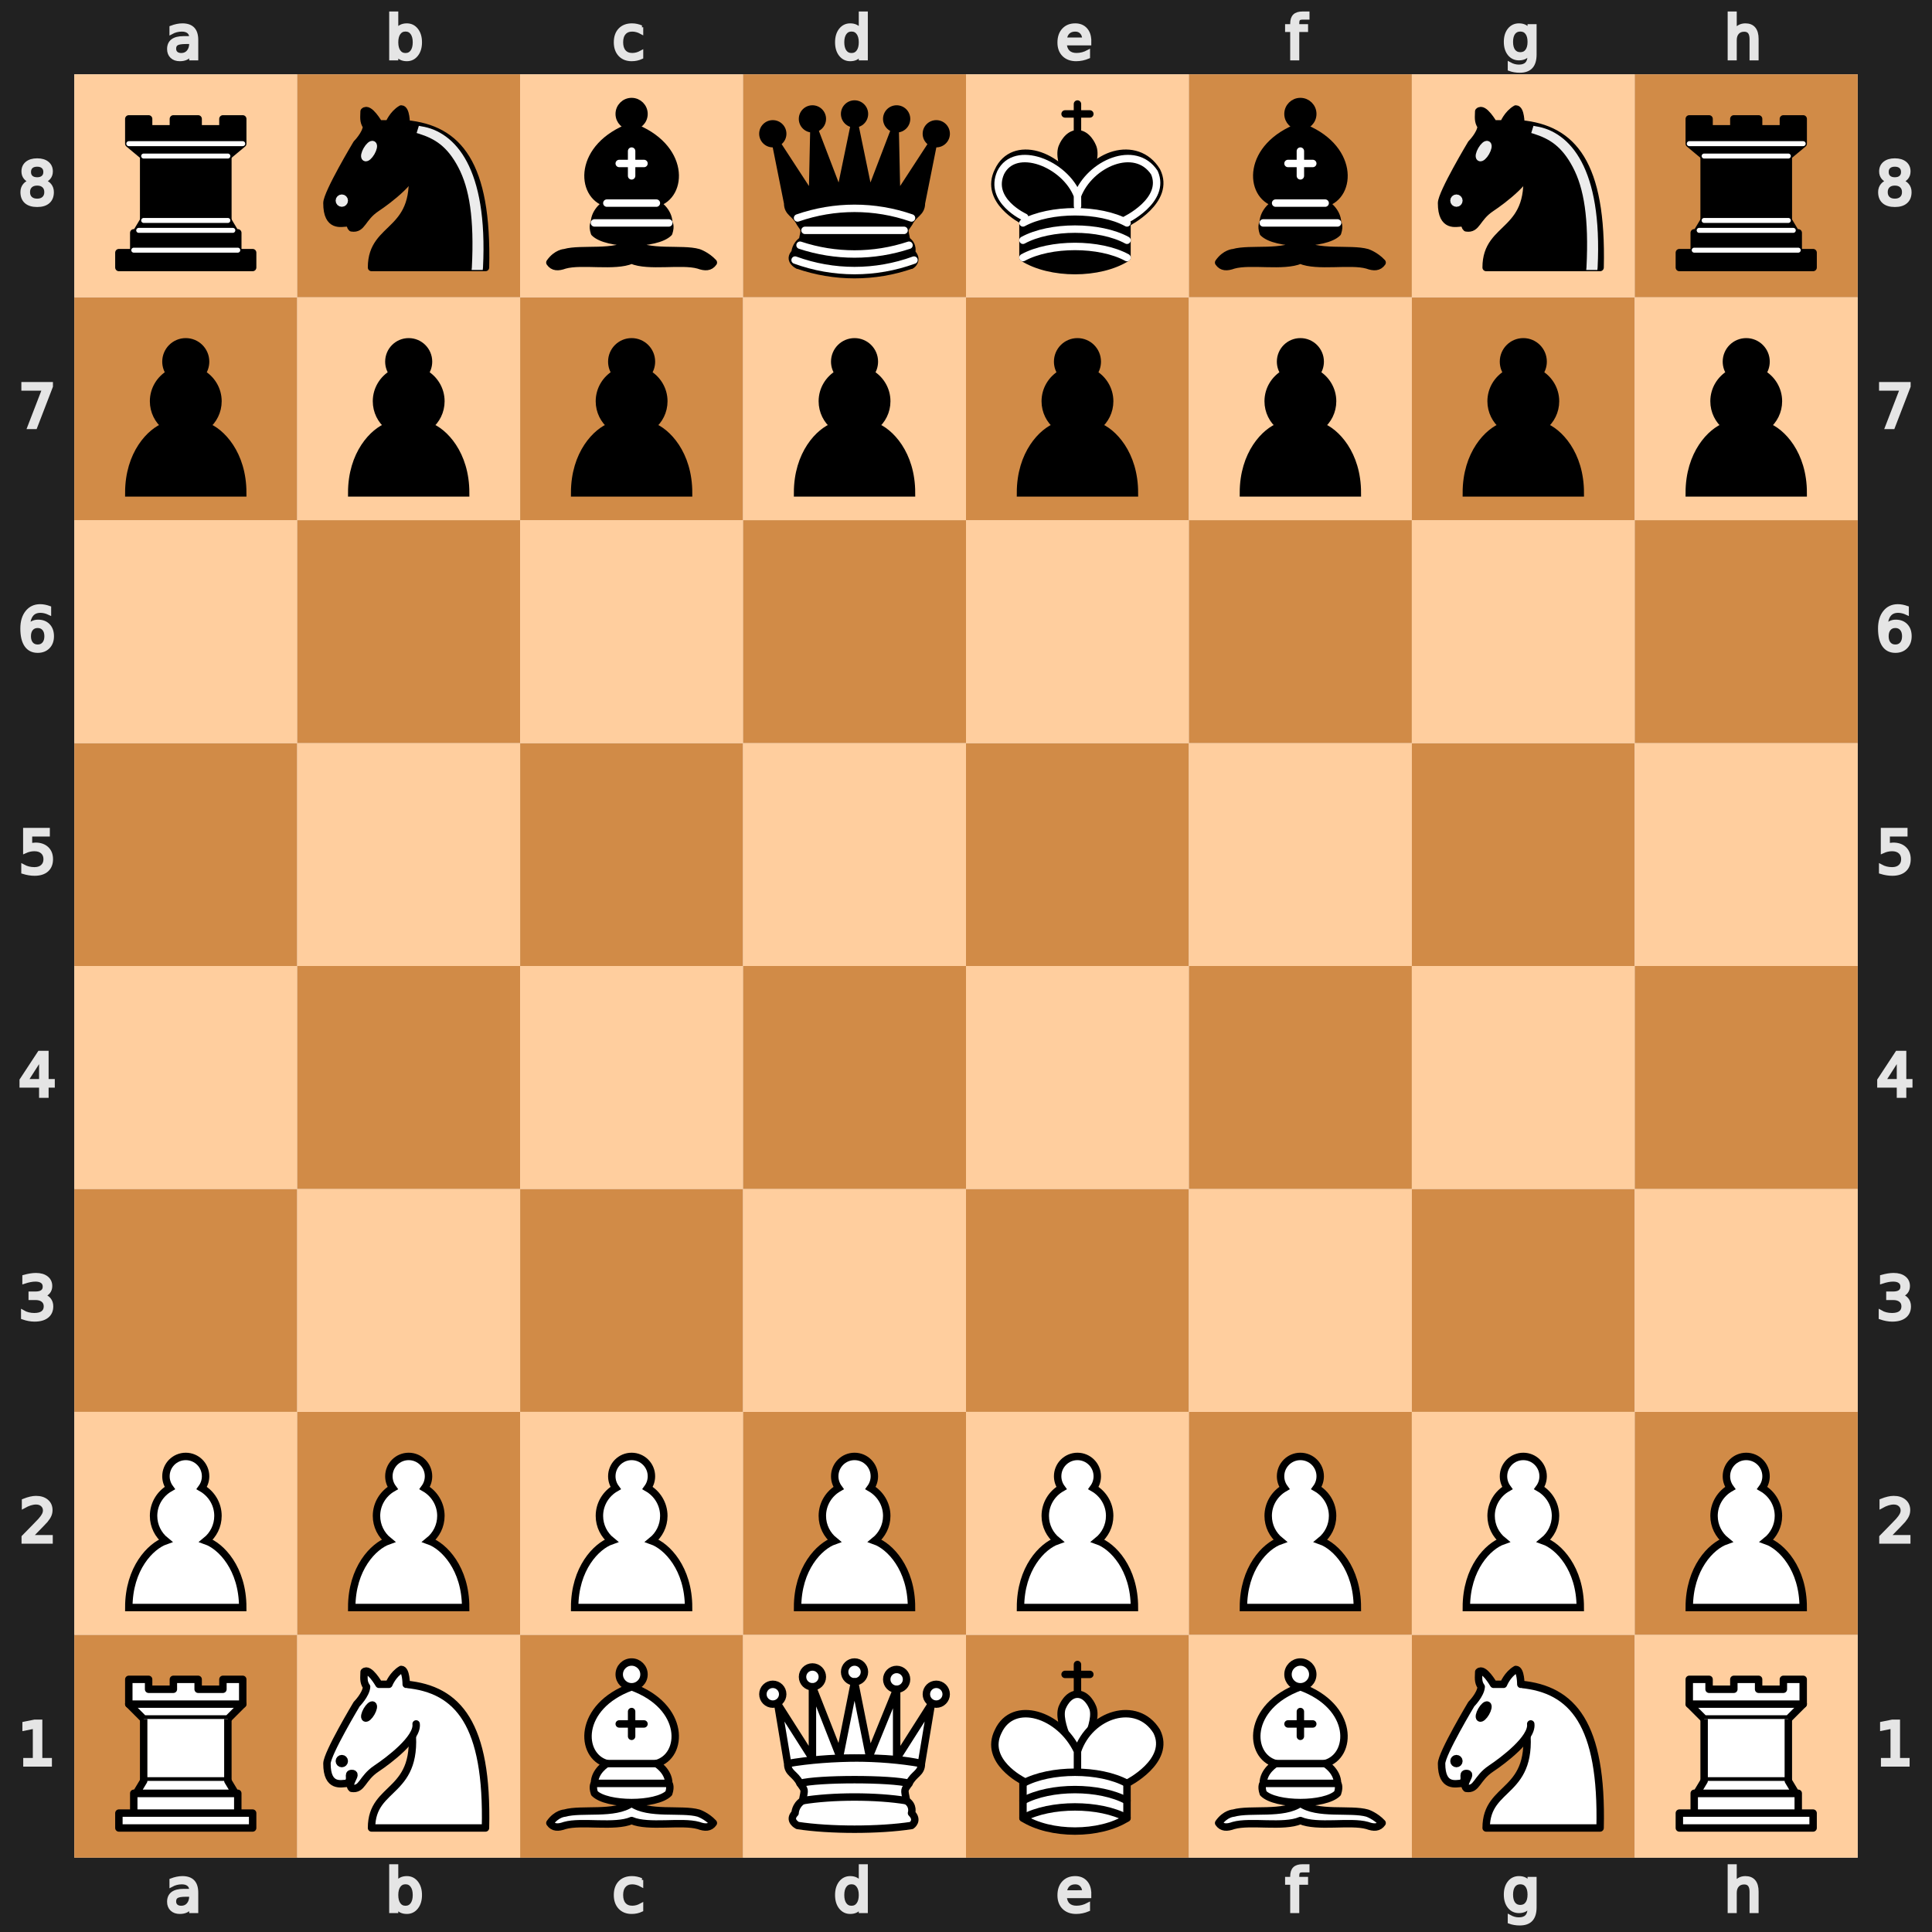
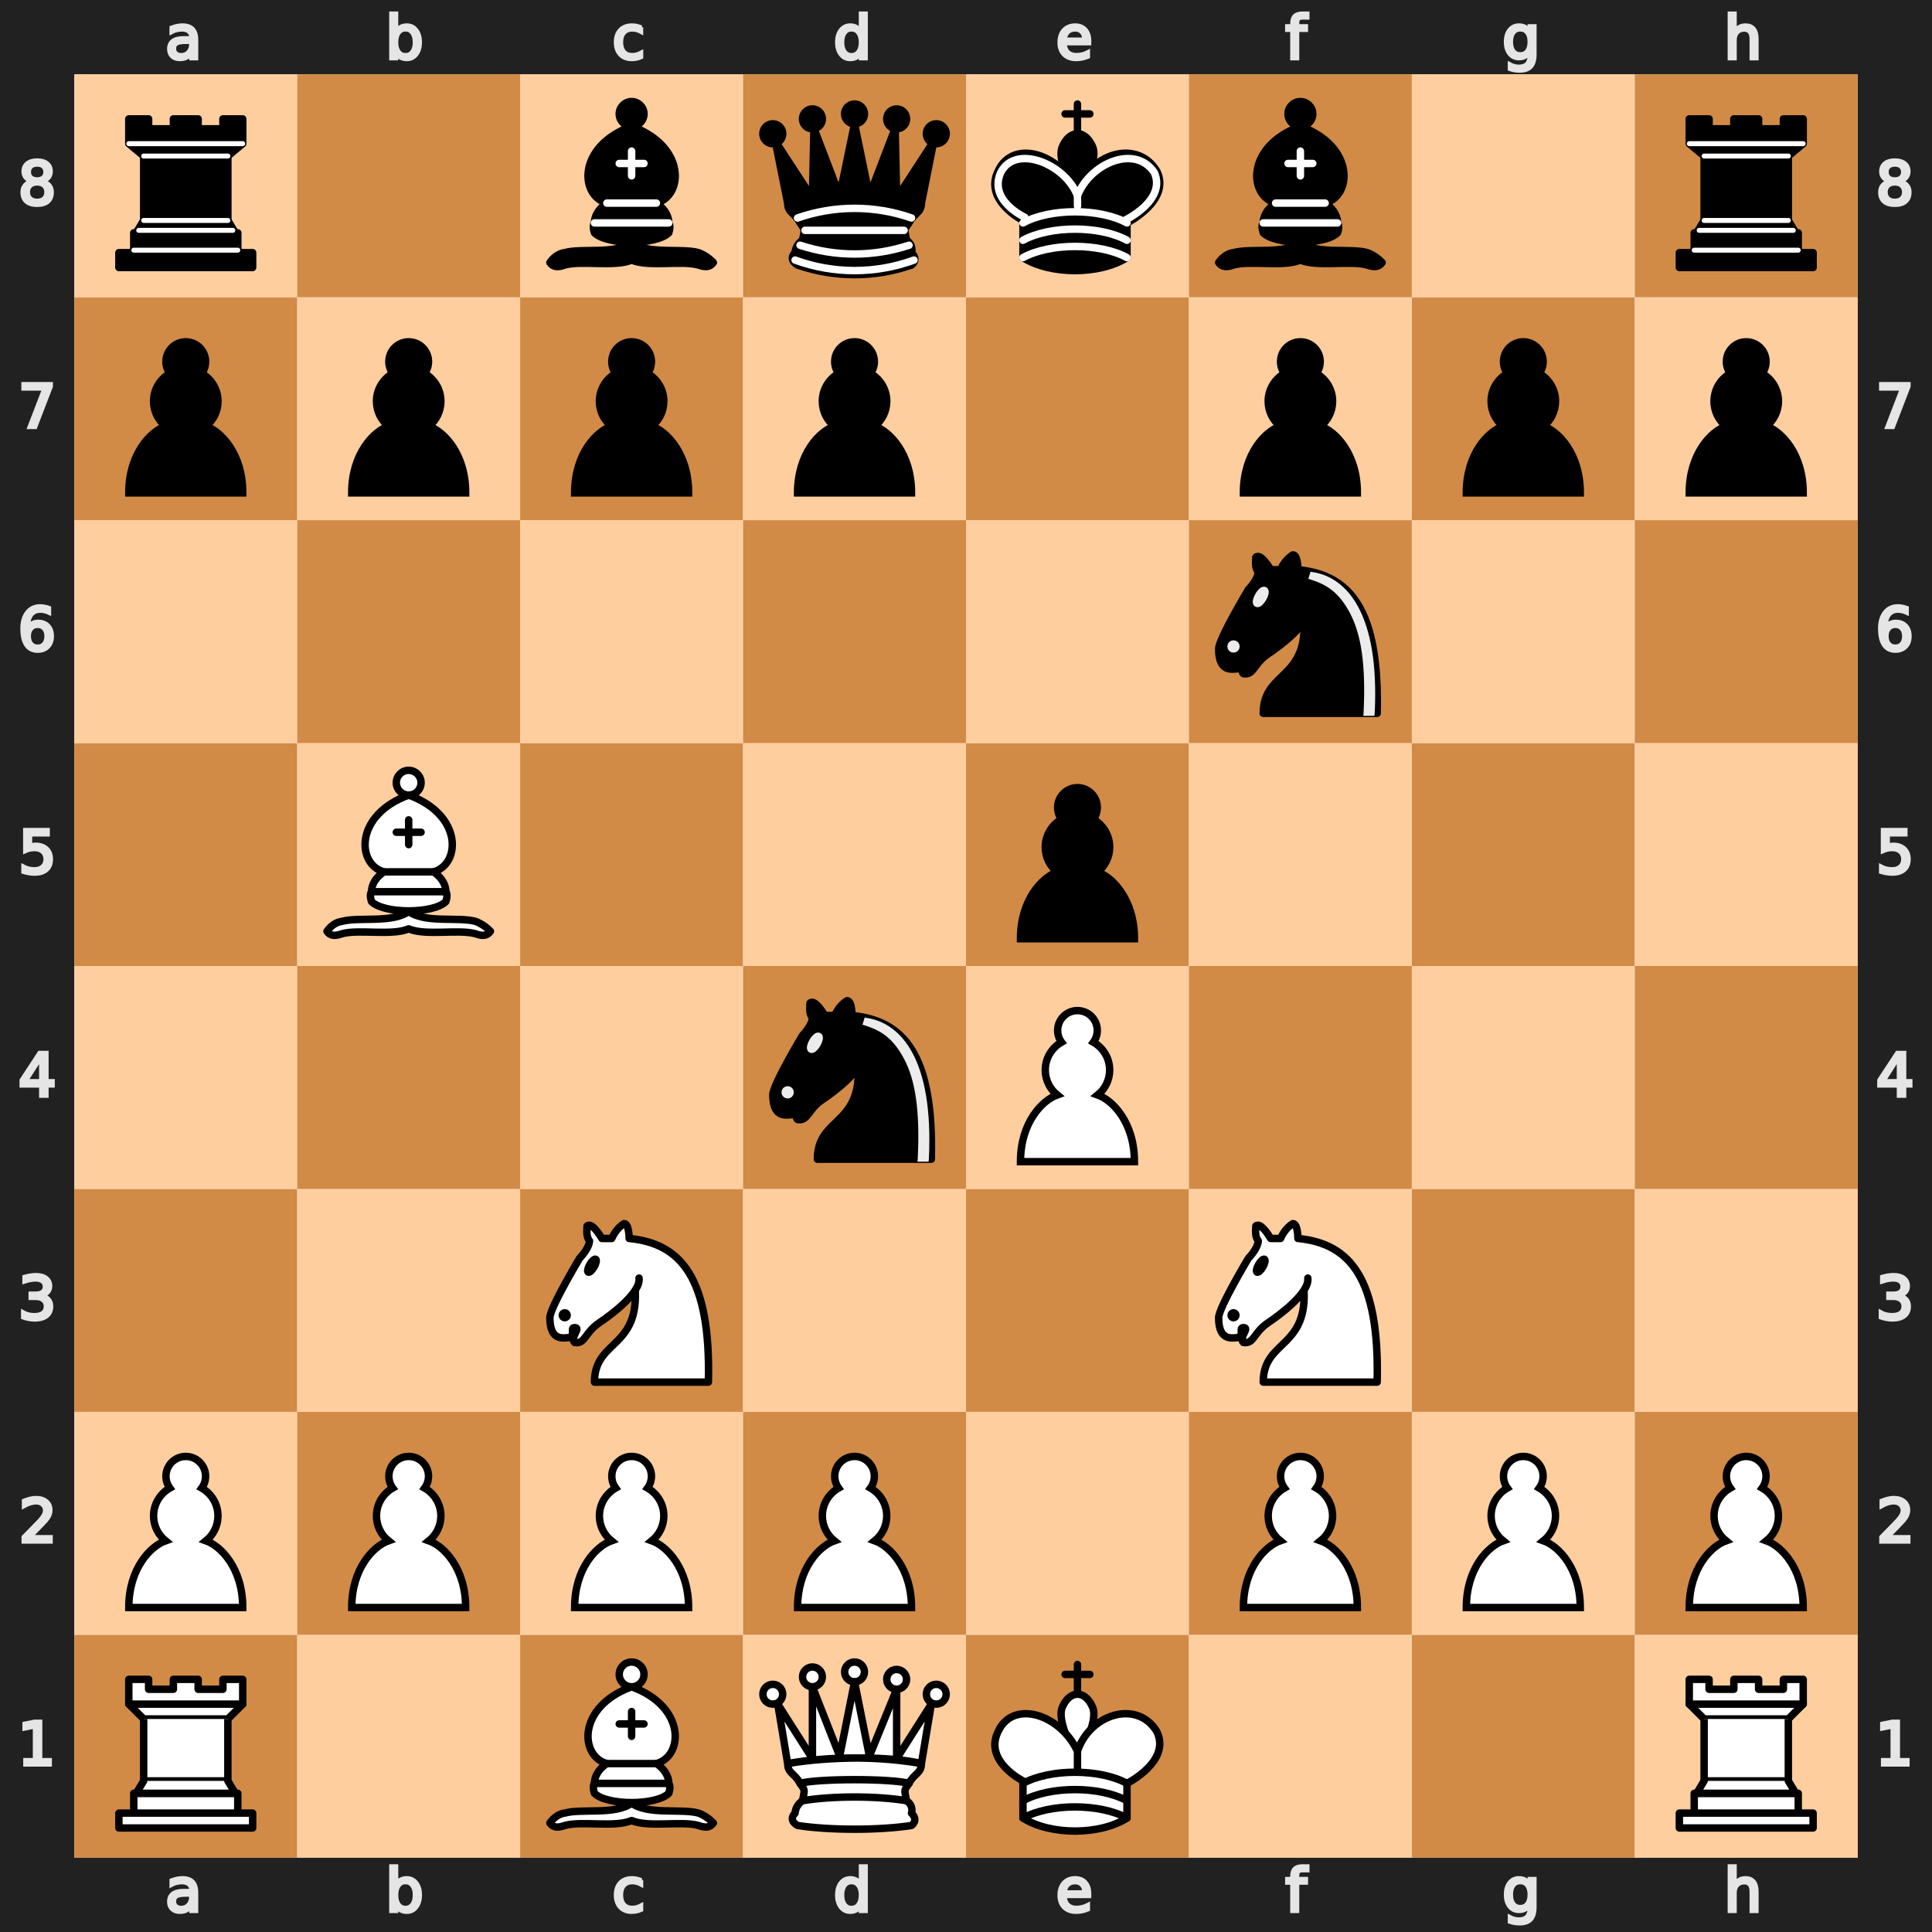
<svg xmlns="http://www.w3.org/2000/svg" xmlns:xlink="http://www.w3.org/1999/xlink" viewBox="0 0 390 390">
  <defs>
    <g id="white-pawn" class="white pawn">
      <path d="M22.5 9c-2.21 0-4 1.79-4 4 0 .89.29 1.71.78 2.38C17.33 16.5 16 18.59 16 21c0 2.03.94 3.84 2.41 5.03-3 1.06-7.41 5.55-7.41 13.47h23c0-7.92-4.41-12.41-7.41-13.47 1.47-1.19 2.41-3 2.41-5.03 0-2.41-1.33-4.5-3.28-5.62.49-.67.78-1.49.78-2.38 0-2.21-1.79-4-4-4z" fill="#fff" stroke="#000" stroke-width="1.5" stroke-linecap="round" />
    </g>
    <g id="white-knight" class="white knight" fill="none" fill-rule="evenodd" stroke="#000" stroke-width="1.5" stroke-linecap="round" stroke-linejoin="round">
      <path d="M 22,10 C 32.5,11 38.5,18 38,39 L 15,39 C 15,30 25,32.5 23,18" style="fill:#ffffff; stroke:#000000;" />
      <path d="M 24,18 C 24.38,20.91 18.45,25.37 16,27 C 13,29 13.18,31.34 11,31 C 9.958,30.06 12.41,27.96 11,28 C 10,28 11.19,29.23 10,30 C 9,30 5.997,31 6,26 C 6,24 12,14 12,14 C 12,14 13.89,12.1 14,10.5 C 13.27,9.506 13.5,8.5 13.5,7.5 C 14.5,6.5 16.5,10 16.5,10 L 18.5,10 C 18.5,10 19.28,8.008 21,7 C 22,7 22,10 22,10" style="fill:#ffffff; stroke:#000000;" />
      <path d="M 9.5 25.5 A 0.5 0.5 0 1 1 8.5,25.5 A 0.5 0.5 0 1 1 9.5 25.5 z" style="fill:#000000; stroke:#000000;" />
      <path d="M 15 15.5 A 0.5 1.5 0 1 1 14,15.5 A 0.5 1.5 0 1 1 15 15.5 z" transform="matrix(0.866,0.5,-0.5,0.866,9.693,-5.173)" style="fill:#000000; stroke:#000000;" />
    </g>
    <g id="white-bishop" class="white bishop" fill="none" fill-rule="evenodd" stroke="#000" stroke-width="1.5" stroke-linecap="round" stroke-linejoin="round">
      <g fill="#fff" stroke-linecap="butt">
        <path d="M9 36c3.39-.97 10.11.43 13.5-2 3.39 2.43 10.11 1.03 13.5 2 0 0 1.65.54 3 2-.68.97-1.65.99-3 .5-3.39-.97-10.11.46-13.5-1-3.39 1.46-10.11.03-13.5 1-1.354.49-2.323.47-3-.5 1.354-1.94 3-2 3-2zM15 32c2.5 2.5 12.5 2.5 15 0 .5-1.5 0-2 0-2 0-2.5-2.5-4-2.5-4 5.5-1.5 6-11.5-5-15.5-11 4-10.5 14-5 15.5 0 0-2.5 1.5-2.5 4 0 0-.5.5 0 2zM25 8a2.5 2.5 0 1 1-5 0 2.5 2.5 0 1 1 5 0z" />
      </g>
      <path d="M17.5 26h10M15 30h15m-7.5-14.5v5M20 18h5" stroke-linejoin="miter" />
    </g>
    <g id="white-rook" class="white rook" fill="#fff" fill-rule="evenodd" stroke="#000" stroke-width="1.5" stroke-linecap="round" stroke-linejoin="round">
      <path d="M9 39h27v-3H9v3zM12 36v-4h21v4H12zM11 14V9h4v2h5V9h5v2h5V9h4v5" stroke-linecap="butt" />
      <path d="M34 14l-3 3H14l-3-3" />
      <path d="M31 17v12.5H14V17" stroke-linecap="butt" stroke-linejoin="miter" />
      <path d="M31 29.5l1.5 2.5h-20l1.5-2.5" />
      <path d="M11 14h23" fill="none" stroke-linejoin="miter" />
    </g>
    <g id="white-queen" class="white queen" fill="#fff" fill-rule="evenodd" stroke="#000" stroke-width="1.5" stroke-linecap="round" stroke-linejoin="round">
      <path d="M8 12a2 2 0 1 1-4 0 2 2 0 1 1 4 0zM24.5 7.5a2 2 0 1 1-4 0 2 2 0 1 1 4 0zM41 12a2 2 0 1 1-4 0 2 2 0 1 1 4 0zM16 8.5a2 2 0 1 1-4 0 2 2 0 1 1 4 0zM33 9a2 2 0 1 1-4 0 2 2 0 1 1 4 0z" />
      <path d="M9 26c8.5-1.5 21-1.5 27 0l2-12-7 11V11l-5.5 13.5-3-15-3 15-5.5-14V25L7 14l2 12zM9 26c0 2 1.5 2 2.5 4 1 1.5 1 1 .5 3.5-1.5 1-1.5 2.5-1.5 2.5-1.5 1.5.5 2.5.5 2.5 6.5 1 16.5 1 23 0 0 0 1.5-1 0-2.5 0 0 .5-1.5-1-2.5-.5-2.5-.5-2 .5-3.5 1-2 2.5-2 2.5-4-8.5-1.5-18.5-1.5-27 0z" stroke-linecap="butt" />
      <path d="M11.5 30c3.5-1 18.5-1 22 0M12 33.5c6-1 15-1 21 0" fill="none" />
    </g>
    <g id="white-king" class="white king" fill="none" fill-rule="evenodd" stroke="#000" stroke-width="1.5" stroke-linecap="round" stroke-linejoin="round">
      <path d="M22.5 11.63V6M20 8h5" stroke-linejoin="miter" />
      <path d="M22.5 25s4.5-7.5 3-10.5c0 0-1-2.5-3-2.5s-3 2.5-3 2.5c-1.5 3 3 10.5 3 10.5" fill="#fff" stroke-linecap="butt" stroke-linejoin="miter" />
      <path d="M11.5 37c5.5 3.5 15.5 3.5 21 0v-7s9-4.5 6-10.5c-4-6.5-13.5-3.5-16 4V27v-3.5c-3.5-7.5-13-10.5-16-4-3 6 5 10 5 10V37z" fill="#fff" />
      <path d="M11.5 30c5.5-3 15.5-3 21 0m-21 3.5c5.5-3 15.5-3 21 0m-21 3.5c5.5-3 15.5-3 21 0" />
    </g>
    <g id="black-pawn" class="black pawn">
      <path d="M22.5 9c-2.21 0-4 1.79-4 4 0 .89.29 1.71.78 2.38C17.33 16.5 16 18.59 16 21c0 2.03.94 3.84 2.41 5.03-3 1.06-7.41 5.55-7.41 13.47h23c0-7.92-4.41-12.41-7.41-13.47 1.47-1.19 2.41-3 2.41-5.03 0-2.41-1.33-4.5-3.28-5.62.49-.67.78-1.49.78-2.38 0-2.21-1.79-4-4-4z" fill="#000" stroke="#000" stroke-width="1.5" stroke-linecap="round" />
    </g>
    <g id="black-knight" class="black knight" fill="none" fill-rule="evenodd" stroke="#000" stroke-width="1.5" stroke-linecap="round" stroke-linejoin="round">
      <path d="M 22,10 C 32.5,11 38.5,18 38,39 L 15,39 C 15,30 25,32.5 23,18" style="fill:#000000; stroke:#000000;" />
      <path d="M 24,18 C 24.38,20.91 18.45,25.37 16,27 C 13,29 13.18,31.34 11,31 C 9.958,30.06 12.41,27.96 11,28 C 10,28 11.19,29.23 10,30 C 9,30 5.997,31 6,26 C 6,24 12,14 12,14 C 12,14 13.89,12.1 14,10.5 C 13.27,9.506 13.5,8.5 13.5,7.5 C 14.5,6.5 16.5,10 16.5,10 L 18.5,10 C 18.5,10 19.28,8.008 21,7 C 22,7 22,10 22,10" style="fill:#000000; stroke:#000000;" />
      <path d="M 9.5 25.5 A 0.5 0.5 0 1 1 8.5,25.5 A 0.5 0.5 0 1 1 9.5 25.5 z" style="fill:#ececec; stroke:#ececec;" />
      <path d="M 15 15.5 A 0.5 1.5 0 1 1 14,15.5 A 0.5 1.5 0 1 1 15 15.5 z" transform="matrix(0.866,0.5,-0.5,0.866,9.693,-5.173)" style="fill:#ececec; stroke:#ececec;" />
      <path d="M 24.55,10.4 L 24.1,11.85 L 24.6,12 C 27.75,13 30.25,14.49 32.5,18.75 C 34.75,23.01 35.75,29.06 35.25,39 L 35.2,39.5 L 37.45,39.5 L 37.5,39 C 38,28.94 36.62,22.15 34.25,17.66 C 31.88,13.17 28.46,11.02 25.06,10.5 L 24.55,10.4 z " style="fill:#ececec; stroke:none;" />
    </g>
    <g id="black-bishop" class="black bishop" fill="none" fill-rule="evenodd" stroke="#000" stroke-width="1.5" stroke-linecap="round" stroke-linejoin="round">
      <path d="M9 36c3.39-.97 10.11.43 13.5-2 3.39 2.43 10.11 1.03 13.5 2 0 0 1.65.54 3 2-.68.97-1.65.99-3 .5-3.39-.97-10.11.46-13.5-1-3.39 1.46-10.11.03-13.5 1-1.354.49-2.323.47-3-.5 1.354-1.94 3-2 3-2zm6-4c2.5 2.5 12.5 2.5 15 0 .5-1.5 0-2 0-2 0-2.5-2.5-4-2.5-4 5.5-1.5 6-11.5-5-15.5-11 4-10.5 14-5 15.5 0 0-2.5 1.5-2.5 4 0 0-.5.5 0 2zM25 8a2.5 2.5 0 1 1-5 0 2.5 2.5 0 1 1 5 0z" fill="#000" stroke-linecap="butt" />
      <path d="M17.5 26h10M15 30h15m-7.5-14.5v5M20 18h5" stroke="#fff" stroke-linejoin="miter" />
    </g>
    <g id="black-rook" class="black rook" fill="#000" fill-rule="evenodd" stroke="#000" stroke-width="1.5" stroke-linecap="round" stroke-linejoin="round">
      <path d="M9 39h27v-3H9v3zM12.5 32l1.5-2.5h17l1.5 2.5h-20zM12 36v-4h21v4H12z" stroke-linecap="butt" />
      <path d="M14 29.5v-13h17v13H14z" stroke-linecap="butt" stroke-linejoin="miter" />
      <path d="M14 16.5L11 14h23l-3 2.5H14zM11 14V9h4v2h5V9h5v2h5V9h4v5H11z" stroke-linecap="butt" />
      <path d="M12 35.5h21M13 31.5h19M14 29.5h17M14 16.5h17M11 14h23" fill="none" stroke="#fff" stroke-width="1" stroke-linejoin="miter" />
    </g>
    <g id="black-queen" class="black queen" fill="#000" fill-rule="evenodd" stroke="#000" stroke-width="1.5" stroke-linecap="round" stroke-linejoin="round">
      <g fill="#000" stroke="none">
        <circle cx="6" cy="12" r="2.75" />
        <circle cx="14" cy="9" r="2.75" />
        <circle cx="22.5" cy="8" r="2.75" />
        <circle cx="31" cy="9" r="2.75" />
        <circle cx="39" cy="12" r="2.75" />
      </g>
      <path d="M9 26c8.5-1.5 21-1.5 27 0l2.5-12.5L31 25l-.3-14.1-5.2 13.6-3-14.5-3 14.5-5.2-13.6L14 25 6.5 13.5 9 26zM9 26c0 2 1.5 2 2.5 4 1 1.5 1 1 .5 3.5-1.5 1-1.5 2.5-1.5 2.5-1.5 1.5.5 2.5.5 2.5 6.5 1 16.5 1 23 0 0 0 1.5-1 0-2.5 0 0 .5-1.5-1-2.5-.5-2.5-.5-2 .5-3.5 1-2 2.5-2 2.5-4-8.5-1.5-18.5-1.5-27 0z" stroke-linecap="butt" />
      <path d="M11 38.5a35 35 1 0 0 23 0" fill="none" stroke-linecap="butt" />
      <path d="M11 29a35 35 1 0 1 23 0M12.5 31.5h20M11.5 34.5a35 35 1 0 0 22 0M10.5 37.5a35 35 1 0 0 24 0" fill="none" stroke="#fff" />
    </g>
    <g id="black-king" class="black king" fill="none" fill-rule="evenodd" stroke="#000" stroke-width="1.5" stroke-linecap="round" stroke-linejoin="round">
      <path d="M22.5 11.63V6" stroke-linejoin="miter" />
      <path d="M22.5 25s4.5-7.5 3-10.5c0 0-1-2.5-3-2.5s-3 2.5-3 2.5c-1.5 3 3 10.5 3 10.5" fill="#000" stroke-linecap="butt" stroke-linejoin="miter" />
      <path d="M11.5 37c5.5 3.5 15.5 3.5 21 0v-7s9-4.5 6-10.5c-4-6.5-13.5-3.5-16 4V27v-3.5c-3.5-7.5-13-10.5-16-4-3 6 5 10 5 10V37z" fill="#000" />
      <path d="M20 8h5" stroke-linejoin="miter" />
      <path d="M32 29.5s8.5-4 6.03-9.65C34.15 14 25 18 22.5 24.5l.01 2.1-.01-2.1C20 18 9.906 14 6.997 19.85c-2.497 5.65 4.853 9 4.853 9M11.5 30c5.5-3 15.5-3 21 0m-21 3.5c5.5-3 15.5-3 21 0m-21 3.5c5.5-3 15.5-3 21 0" stroke="#fff" />
    </g>
  </defs>
  <rect x="7.5" y="7.5" width="375" height="375" fill="none" stroke="#212121" stroke-width="15" />
  <g transform="translate(20, 1) scale(0.75, 0.75)" fill="#e5e5e5" stroke="#e5e5e5">
    <path d="M23.328 10.016q-1.742 0-2.414.398-.672.398-.672 1.36 0 .765.5 1.218.508.445 1.375.445 1.196 0 1.914-.843.727-.852.727-2.258v-.32zm2.867-.594v4.992h-1.437v-1.328q-.492.797-1.227 1.18-.734.375-1.797.375-1.343 0-2.14-.75-.79-.758-.79-2.024 0-1.476.985-2.226.992-.75 2.953-.75h2.016V8.75q0-.992-.656-1.531-.649-.547-1.829-.547-.75 0-1.46.18-.711.18-1.368.539V6.062q.79-.304 1.532-.453.742-.156 1.445-.156 1.898 0 2.836.984.937.985.937 2.985z" />
  </g>
  <g transform="translate(20, 375) scale(0.75, 0.75)" fill="#e5e5e5" stroke="#e5e5e5">
    <path d="M23.328 10.016q-1.742 0-2.414.398-.672.398-.672 1.36 0 .765.5 1.218.508.445 1.375.445 1.196 0 1.914-.843.727-.852.727-2.258v-.32zm2.867-.594v4.992h-1.437v-1.328q-.492.797-1.227 1.18-.734.375-1.797.375-1.343 0-2.14-.75-.79-.758-.79-2.024 0-1.476.985-2.226.992-.75 2.953-.75h2.016V8.75q0-.992-.656-1.531-.649-.547-1.829-.547-.75 0-1.46.18-.711.18-1.368.539V6.062q.79-.304 1.532-.453.742-.156 1.445-.156 1.898 0 2.836.984.937.985.937 2.985z" />
  </g>
  <g transform="translate(65, 1) scale(0.75, 0.75)" fill="#e5e5e5" stroke="#e5e5e5">
    <path d="M24.922 10.047q0-1.586-.656-2.485-.649-.906-1.79-.906-1.14 0-1.796.906-.649.899-.649 2.485 0 1.586.649 2.492.656.898 1.797.898 1.14 0 1.789-.898.656-.906.656-2.492zm-4.89-3.055q.452-.781 1.14-1.156.695-.383 1.656-.383 1.594 0 2.586 1.266 1 1.265 1 3.328 0 2.062-1 3.328-.992 1.266-2.586 1.266-.96 0-1.656-.375-.688-.383-1.14-1.164v1.312h-1.446V2.258h1.445z" />
  </g>
  <g transform="translate(65, 375) scale(0.75, 0.75)" fill="#e5e5e5" stroke="#e5e5e5">
    <path d="M24.922 10.047q0-1.586-.656-2.485-.649-.906-1.79-.906-1.14 0-1.796.906-.649.899-.649 2.485 0 1.586.649 2.492.656.898 1.797.898 1.14 0 1.789-.898.656-.906.656-2.492zm-4.89-3.055q.452-.781 1.14-1.156.695-.383 1.656-.383 1.594 0 2.586 1.266 1 1.265 1 3.328 0 2.062-1 3.328-.992 1.266-2.586 1.266-.96 0-1.656-.375-.688-.383-1.14-1.164v1.312h-1.446V2.258h1.445z" />
  </g>
  <g transform="translate(110, 1) scale(0.75, 0.75)" fill="#e5e5e5" stroke="#e5e5e5">
    <path d="M25.96 6v1.344q-.608-.336-1.226-.5-.609-.172-1.234-.172-1.398 0-2.172.89-.773.883-.773 2.485 0 1.601.773 2.492.774.883 2.172.883.625 0 1.234-.164.618-.172 1.227-.508v1.328q-.602.281-1.25.422-.64.14-1.367.14-1.977 0-3.14-1.242-1.165-1.242-1.165-3.351 0-2.14 1.172-3.367 1.18-1.227 3.227-1.227.664 0 1.296.14.633.134 1.227.407z" />
  </g>
  <g transform="translate(110, 375) scale(0.75, 0.75)" fill="#e5e5e5" stroke="#e5e5e5">
    <path d="M25.96 6v1.344q-.608-.336-1.226-.5-.609-.172-1.234-.172-1.398 0-2.172.89-.773.883-.773 2.485 0 1.601.773 2.492.774.883 2.172.883.625 0 1.234-.164.618-.172 1.227-.508v1.328q-.602.281-1.25.422-.64.14-1.367.14-1.977 0-3.14-1.242-1.165-1.242-1.165-3.351 0-2.14 1.172-3.367 1.18-1.227 3.227-1.227.664 0 1.296.14.633.134 1.227.407z" />
  </g>
  <g transform="translate(155, 1) scale(0.75, 0.75)" fill="#e5e5e5" stroke="#e5e5e5">
    <path d="M24.973 6.992V2.258h1.437v12.156h-1.437v-1.312q-.453.78-1.149 1.164-.687.375-1.656.375-1.586 0-2.586-1.266-.992-1.266-.992-3.328 0-2.063.992-3.328 1-1.266 2.586-1.266.969 0 1.656.383.696.375 1.149 1.156zm-4.899 3.055q0 1.586.649 2.492.656.898 1.797.898 1.14 0 1.796-.898.657-.906.657-2.492 0-1.586-.657-2.485-.656-.906-1.796-.906-1.141 0-1.797.906-.649.899-.649 2.485z" />
  </g>
  <g transform="translate(155, 375) scale(0.75, 0.75)" fill="#e5e5e5" stroke="#e5e5e5">
    <path d="M24.973 6.992V2.258h1.437v12.156h-1.437v-1.312q-.453.78-1.149 1.164-.687.375-1.656.375-1.586 0-2.586-1.266-.992-1.266-.992-3.328 0-2.063.992-3.328 1-1.266 2.586-1.266.969 0 1.656.383.696.375 1.149 1.156zm-4.899 3.055q0 1.586.649 2.492.656.898 1.797.898 1.14 0 1.796-.898.657-.906.657-2.492 0-1.586-.657-2.485-.656-.906-1.796-.906-1.141 0-1.797.906-.649.899-.649 2.485z" />
  </g>
  <g transform="translate(200, 1) scale(0.75, 0.75)" fill="#e5e5e5" stroke="#e5e5e5">
    <path d="M26.555 9.68v.703h-6.61q.094 1.484.89 2.265.806.774 2.235.774.828 0 1.602-.203.781-.203 1.547-.61v1.36q-.774.328-1.586.5-.813.172-1.649.172-2.093 0-3.32-1.22-1.219-1.218-1.219-3.296 0-2.148 1.157-3.406 1.164-1.266 3.132-1.266 1.766 0 2.79 1.14 1.03 1.134 1.03 3.087zm-1.438-.422q-.015-1.18-.664-1.883-.64-.703-1.703-.703-1.203 0-1.93.68-.718.68-.828 1.914z" />
  </g>
  <g transform="translate(200, 375) scale(0.75, 0.75)" fill="#e5e5e5" stroke="#e5e5e5">
    <path d="M26.555 9.68v.703h-6.61q.094 1.484.89 2.265.806.774 2.235.774.828 0 1.602-.203.781-.203 1.547-.61v1.36q-.774.328-1.586.5-.813.172-1.649.172-2.093 0-3.32-1.22-1.219-1.218-1.219-3.296 0-2.148 1.157-3.406 1.164-1.266 3.132-1.266 1.766 0 2.79 1.14 1.03 1.134 1.03 3.087zm-1.438-.422q-.015-1.18-.664-1.883-.64-.703-1.703-.703-1.203 0-1.93.68-.718.68-.828 1.914z" />
  </g>
  <g transform="translate(245, 1) scale(0.75, 0.75)" fill="#e5e5e5" stroke="#e5e5e5">
    <path d="M25.285 2.258v1.195H23.91q-.773 0-1.078.313-.297.312-.297 1.125v.773h2.367v1.117h-2.367v7.633H21.09V6.781h-1.375V5.664h1.375v-.61q0-1.46.68-2.124.68-.672 2.156-.672z" />
  </g>
  <g transform="translate(245, 375) scale(0.75, 0.75)" fill="#e5e5e5" stroke="#e5e5e5">
    <path d="M25.285 2.258v1.195H23.91q-.773 0-1.078.313-.297.312-.297 1.125v.773h2.367v1.117h-2.367v7.633H21.09V6.781h-1.375V5.664h1.375v-.61q0-1.46.68-2.124.68-.672 2.156-.672z" />
  </g>
  <g transform="translate(290, 1) scale(0.75, 0.75)" fill="#e5e5e5" stroke="#e5e5e5">
    <path d="M24.973 9.937q0-1.562-.649-2.421-.64-.86-1.804-.86-1.157 0-1.805.86-.64.859-.64 2.421 0 1.555.64 2.415.648.859 1.805.859 1.164 0 1.804-.86.649-.859.649-2.414zm1.437 3.391q0 2.234-.992 3.32-.992 1.094-3.04 1.094-.757 0-1.429-.117-.672-.11-1.304-.344v-1.398q.632.344 1.25.508.617.164 1.257.164 1.414 0 2.118-.743.703-.734.703-2.226v-.711q-.446.773-1.141 1.156-.695.383-1.664.383-1.61 0-2.594-1.227-.984-1.226-.984-3.25 0-2.03.984-3.257.985-1.227 2.594-1.227.969 0 1.664.383t1.14 1.156V5.664h1.438z" />
  </g>
  <g transform="translate(290, 375) scale(0.75, 0.75)" fill="#e5e5e5" stroke="#e5e5e5">
    <path d="M24.973 9.937q0-1.562-.649-2.421-.64-.86-1.804-.86-1.157 0-1.805.86-.64.859-.64 2.421 0 1.555.64 2.415.648.859 1.805.859 1.164 0 1.804-.86.649-.859.649-2.414zm1.437 3.391q0 2.234-.992 3.32-.992 1.094-3.04 1.094-.757 0-1.429-.117-.672-.11-1.304-.344v-1.398q.632.344 1.25.508.617.164 1.257.164 1.414 0 2.118-.743.703-.734.703-2.226v-.711q-.446.773-1.141 1.156-.695.383-1.664.383-1.61 0-2.594-1.227-.984-1.226-.984-3.25 0-2.03.984-3.257.985-1.227 2.594-1.227.969 0 1.664.383t1.14 1.156V5.664h1.438z" />
  </g>
  <g transform="translate(335, 1) scale(0.75, 0.75)" fill="#e5e5e5" stroke="#e5e5e5">
    <path d="M26.164 9.133v5.281h-1.437V9.18q0-1.243-.485-1.86-.484-.617-1.453-.617-1.164 0-1.836.742-.672.742-.672 2.024v4.945h-1.445V2.258h1.445v4.765q.516-.789 1.211-1.18.703-.39 1.617-.39 1.508 0 2.282.938.773.93.773 2.742z" />
  </g>
  <g transform="translate(335, 375) scale(0.75, 0.75)" fill="#e5e5e5" stroke="#e5e5e5">
    <path d="M26.164 9.133v5.281h-1.437V9.18q0-1.243-.485-1.86-.484-.617-1.453-.617-1.164 0-1.836.742-.672.742-.672 2.024v4.945h-1.445V2.258h1.445v4.765q.516-.789 1.211-1.18.703-.39 1.617-.39 1.508 0 2.282.938.773.93.773 2.742z" />
  </g>
  <g transform="translate(0, 335) scale(0.75, 0.75)" fill="#e5e5e5" stroke="#e5e5e5">
    <path d="M6.754 26.996h2.578v-8.898l-2.805.562v-1.437l2.79-.563h1.578v10.336h2.578v1.328h-6.72z" />
  </g>
  <g transform="translate(375, 335) scale(0.75, 0.75)" fill="#e5e5e5" stroke="#e5e5e5">
    <path d="M6.754 26.996h2.578v-8.898l-2.805.562v-1.437l2.79-.563h1.578v10.336h2.578v1.328h-6.72z" />
  </g>
  <g transform="translate(0, 290) scale(0.75, 0.75)" fill="#e5e5e5" stroke="#e5e5e5">
    <path d="M8.195 26.996h5.508v1.328H6.297v-1.328q.898-.93 2.445-2.492 1.555-1.57 1.953-2.024.758-.851 1.055-1.437.305-.594.305-1.164 0-.93-.657-1.516-.648-.586-1.695-.586-.742 0-1.57.258-.82.258-1.758.781v-1.593q.953-.383 1.781-.578.828-.196 1.516-.196 1.812 0 2.89.906 1.079.907 1.079 2.422 0 .72-.274 1.368-.265.64-.976 1.515-.196.227-1.243 1.313-1.046 1.078-2.953 3.023z" />
  </g>
  <g transform="translate(375, 290) scale(0.75, 0.75)" fill="#e5e5e5" stroke="#e5e5e5">
    <path d="M8.195 26.996h5.508v1.328H6.297v-1.328q.898-.93 2.445-2.492 1.555-1.57 1.953-2.024.758-.851 1.055-1.437.305-.594.305-1.164 0-.93-.657-1.516-.648-.586-1.695-.586-.742 0-1.57.258-.82.258-1.758.781v-1.593q.953-.383 1.781-.578.828-.196 1.516-.196 1.812 0 2.89.906 1.079.907 1.079 2.422 0 .72-.274 1.368-.265.64-.976 1.515-.196.227-1.243 1.313-1.046 1.078-2.953 3.023z" />
  </g>
  <g transform="translate(0, 245) scale(0.75, 0.75)" fill="#e5e5e5" stroke="#e5e5e5">
    <path d="M11.434 22.035q1.132.242 1.765 1.008.64.766.64 1.89 0 1.727-1.187 2.672-1.187.946-3.375.946-.734 0-1.515-.149-.774-.14-1.602-.43V26.45q.656.383 1.438.578.78.196 1.632.196 1.485 0 2.258-.586.782-.586.782-1.703 0-1.032-.727-1.61-.719-.586-2.008-.586h-1.36v-1.297h1.423q1.164 0 1.78-.46.618-.47.618-1.344 0-.899-.64-1.375-.633-.485-1.82-.485-.65 0-1.391.141-.743.14-1.633.437V16.95q.898-.25 1.68-.375.788-.125 1.484-.125 1.797 0 2.844.82 1.046.813 1.046 2.204 0 .968-.554 1.64-.555.664-1.578.922z" />
  </g>
  <g transform="translate(375, 245) scale(0.75, 0.75)" fill="#e5e5e5" stroke="#e5e5e5">
    <path d="M11.434 22.035q1.132.242 1.765 1.008.64.766.64 1.89 0 1.727-1.187 2.672-1.187.946-3.375.946-.734 0-1.515-.149-.774-.14-1.602-.43V26.45q.656.383 1.438.578.78.196 1.632.196 1.485 0 2.258-.586.782-.586.782-1.703 0-1.032-.727-1.61-.719-.586-2.008-.586h-1.36v-1.297h1.423q1.164 0 1.78-.46.618-.47.618-1.344 0-.899-.64-1.375-.633-.485-1.82-.485-.65 0-1.391.141-.743.14-1.633.437V16.95q.898-.25 1.68-.375.788-.125 1.484-.125 1.797 0 2.844.82 1.046.813 1.046 2.204 0 .968-.554 1.64-.555.664-1.578.922z" />
  </g>
  <g transform="translate(0, 200) scale(0.75, 0.75)" fill="#e5e5e5" stroke="#e5e5e5">
    <path d="M11.016 18.035L7.03 24.262h3.985zm-.414-1.375h1.984v7.602h1.664v1.312h-1.664v2.75h-1.57v-2.75H5.75v-1.523z" />
  </g>
  <g transform="translate(375, 200) scale(0.75, 0.75)" fill="#e5e5e5" stroke="#e5e5e5">
    <path d="M11.016 18.035L7.03 24.262h3.985zm-.414-1.375h1.984v7.602h1.664v1.312h-1.664v2.75h-1.57v-2.75H5.75v-1.523z" />
  </g>
  <g transform="translate(0, 155) scale(0.75, 0.75)" fill="#e5e5e5" stroke="#e5e5e5">
    <path d="M6.719 16.66h6.195v1.328h-4.75v2.86q.344-.118.688-.172.343-.063.687-.063 1.953 0 3.094 1.07 1.14 1.07 1.14 2.899 0 1.883-1.171 2.93-1.172 1.039-3.305 1.039-.735 0-1.5-.125-.758-.125-1.57-.375v-1.586q.703.383 1.453.57.75.188 1.586.188 1.351 0 2.14-.711.79-.711.79-1.93 0-1.219-.79-1.93-.789-.71-2.14-.71-.633 0-1.266.14-.625.14-1.281.438z" />
  </g>
  <g transform="translate(375, 155) scale(0.75, 0.75)" fill="#e5e5e5" stroke="#e5e5e5">
    <path d="M6.719 16.66h6.195v1.328h-4.75v2.86q.344-.118.688-.172.343-.063.687-.063 1.953 0 3.094 1.07 1.14 1.07 1.14 2.899 0 1.883-1.171 2.93-1.172 1.039-3.305 1.039-.735 0-1.5-.125-.758-.125-1.57-.375v-1.586q.703.383 1.453.57.75.188 1.586.188 1.351 0 2.14-.711.79-.711.79-1.93 0-1.219-.79-1.93-.789-.71-2.14-.71-.633 0-1.266.14-.625.14-1.281.438z" />
  </g>
  <g transform="translate(0, 110) scale(0.75, 0.75)" fill="#e5e5e5" stroke="#e5e5e5">
    <path d="M10.137 21.863q-1.063 0-1.688.727-.617.726-.617 1.992 0 1.258.617 1.992.625.727 1.688.727 1.062 0 1.68-.727.624-.734.624-1.992 0-1.266-.625-1.992-.617-.727-1.68-.727zm3.133-4.945v1.437q-.594-.28-1.204-.43-.601-.148-1.195-.148-1.562 0-2.39 1.055-.82 1.055-.938 3.188.46-.68 1.156-1.04.696-.367 1.531-.367 1.758 0 2.774 1.07 1.023 1.063 1.023 2.899 0 1.797-1.062 2.883-1.063 1.086-2.828 1.086-2.024 0-3.094-1.547-1.07-1.555-1.07-4.5 0-2.766 1.312-4.406 1.313-1.649 3.524-1.649.593 0 1.195.117.61.118 1.266.352z" />
  </g>
  <g transform="translate(375, 110) scale(0.75, 0.75)" fill="#e5e5e5" stroke="#e5e5e5">
    <path d="M10.137 21.863q-1.063 0-1.688.727-.617.726-.617 1.992 0 1.258.617 1.992.625.727 1.688.727 1.062 0 1.68-.727.624-.734.624-1.992 0-1.266-.625-1.992-.617-.727-1.68-.727zm3.133-4.945v1.437q-.594-.28-1.204-.43-.601-.148-1.195-.148-1.562 0-2.39 1.055-.82 1.055-.938 3.188.46-.68 1.156-1.04.696-.367 1.531-.367 1.758 0 2.774 1.07 1.023 1.063 1.023 2.899 0 1.797-1.062 2.883-1.063 1.086-2.828 1.086-2.024 0-3.094-1.547-1.07-1.555-1.07-4.5 0-2.766 1.312-4.406 1.313-1.649 3.524-1.649.593 0 1.195.117.61.118 1.266.352z" />
  </g>
  <g transform="translate(0, 65) scale(0.75, 0.75)" fill="#e5e5e5" stroke="#e5e5e5">
    <path d="M6.25 16.66h7.5v.672L9.516 28.324H7.867l3.985-10.336H6.25z" />
  </g>
  <g transform="translate(375, 65) scale(0.75, 0.75)" fill="#e5e5e5" stroke="#e5e5e5">
    <path d="M6.25 16.66h7.5v.672L9.516 28.324H7.867l3.985-10.336H6.25z" />
  </g>
  <g transform="translate(0, 20) scale(0.75, 0.75)" fill="#e5e5e5" stroke="#e5e5e5">
    <path d="M10 22.785q-1.125 0-1.773.602-.641.601-.641 1.656t.64 1.656q.649.602 1.774.602t1.773-.602q.649-.61.649-1.656 0-1.055-.649-1.656-.64-.602-1.773-.602zm-1.578-.672q-1.016-.25-1.586-.945-.563-.695-.563-1.695 0-1.399.993-2.211 1-.813 2.734-.813 1.742 0 2.734.813.993.812.993 2.21 0 1-.57 1.696-.563.695-1.571.945 1.14.266 1.773 1.04.641.773.641 1.89 0 1.695-1.04 2.602-1.03.906-2.96.906t-2.969-.906Q6 26.738 6 25.043q0-1.117.64-1.89.641-.774 1.782-1.04zm-.578-2.492q0 .906.562 1.414.57.508 1.594.508 1.016 0 1.586-.508.578-.508.578-1.414 0-.906-.578-1.414-.57-.508-1.586-.508-1.023 0-1.594.508-.562.508-.562 1.414z" />
  </g>
  <g transform="translate(375, 20) scale(0.75, 0.75)" fill="#e5e5e5" stroke="#e5e5e5">
    <path d="M10 22.785q-1.125 0-1.773.602-.641.601-.641 1.656t.64 1.656q.649.602 1.774.602t1.773-.602q.649-.61.649-1.656 0-1.055-.649-1.656-.64-.602-1.773-.602zm-1.578-.672q-1.016-.25-1.586-.945-.563-.695-.563-1.695 0-1.399.993-2.211 1-.813 2.734-.813 1.742 0 2.734.813.993.812.993 2.21 0 1-.57 1.696-.563.695-1.571.945 1.14.266 1.773 1.04.641.773.641 1.89 0 1.695-1.04 2.602-1.03.906-2.96.906t-2.969-.906Q6 26.738 6 25.043q0-1.117.64-1.89.641-.774 1.782-1.04zm-.578-2.492q0 .906.562 1.414.57.508 1.594.508 1.016 0 1.586-.508.578-.508.578-1.414 0-.906-.578-1.414-.57-.508-1.586-.508-1.023 0-1.594.508-.562.508-.562 1.414z" />
  </g>
  <rect x="15" y="330" width="45" height="45" class="square dark a1" stroke="none" fill="#d18b47" />
  <rect x="60" y="330" width="45" height="45" class="square light b1" stroke="none" fill="#ffce9e" />
  <rect x="105" y="330" width="45" height="45" class="square dark c1" stroke="none" fill="#d18b47" />
  <rect x="150" y="330" width="45" height="45" class="square light d1" stroke="none" fill="#ffce9e" />
  <rect x="195" y="330" width="45" height="45" class="square dark e1" stroke="none" fill="#d18b47" />
  <rect x="240" y="330" width="45" height="45" class="square light f1" stroke="none" fill="#ffce9e" />
  <rect x="285" y="330" width="45" height="45" class="square dark g1" stroke="none" fill="#d18b47" />
  <rect x="330" y="330" width="45" height="45" class="square light h1" stroke="none" fill="#ffce9e" />
  <rect x="15" y="285" width="45" height="45" class="square light a2" stroke="none" fill="#ffce9e" />
  <rect x="60" y="285" width="45" height="45" class="square dark b2" stroke="none" fill="#d18b47" />
  <rect x="105" y="285" width="45" height="45" class="square light c2" stroke="none" fill="#ffce9e" />
  <rect x="150" y="285" width="45" height="45" class="square dark d2" stroke="none" fill="#d18b47" />
  <rect x="195" y="285" width="45" height="45" class="square light e2" stroke="none" fill="#ffce9e" />
  <rect x="240" y="285" width="45" height="45" class="square dark f2" stroke="none" fill="#d18b47" />
  <rect x="285" y="285" width="45" height="45" class="square light g2" stroke="none" fill="#ffce9e" />
  <rect x="330" y="285" width="45" height="45" class="square dark h2" stroke="none" fill="#d18b47" />
  <rect x="15" y="240" width="45" height="45" class="square dark a3" stroke="none" fill="#d18b47" />
  <rect x="60" y="240" width="45" height="45" class="square light b3" stroke="none" fill="#ffce9e" />
  <rect x="105" y="240" width="45" height="45" class="square dark c3" stroke="none" fill="#d18b47" />
  <rect x="150" y="240" width="45" height="45" class="square light d3" stroke="none" fill="#ffce9e" />
  <rect x="195" y="240" width="45" height="45" class="square dark e3" stroke="none" fill="#d18b47" />
  <rect x="240" y="240" width="45" height="45" class="square light f3" stroke="none" fill="#ffce9e" />
  <rect x="285" y="240" width="45" height="45" class="square dark g3" stroke="none" fill="#d18b47" />
  <rect x="330" y="240" width="45" height="45" class="square light h3" stroke="none" fill="#ffce9e" />
  <rect x="15" y="195" width="45" height="45" class="square light a4" stroke="none" fill="#ffce9e" />
  <rect x="60" y="195" width="45" height="45" class="square dark b4" stroke="none" fill="#d18b47" />
  <rect x="105" y="195" width="45" height="45" class="square light c4" stroke="none" fill="#ffce9e" />
  <rect x="150" y="195" width="45" height="45" class="square dark d4" stroke="none" fill="#d18b47" />
  <rect x="195" y="195" width="45" height="45" class="square light e4" stroke="none" fill="#ffce9e" />
  <rect x="240" y="195" width="45" height="45" class="square dark f4" stroke="none" fill="#d18b47" />
  <rect x="285" y="195" width="45" height="45" class="square light g4" stroke="none" fill="#ffce9e" />
  <rect x="330" y="195" width="45" height="45" class="square dark h4" stroke="none" fill="#d18b47" />
  <rect x="15" y="150" width="45" height="45" class="square dark a5" stroke="none" fill="#d18b47" />
  <rect x="60" y="150" width="45" height="45" class="square light b5" stroke="none" fill="#ffce9e" />
  <rect x="105" y="150" width="45" height="45" class="square dark c5" stroke="none" fill="#d18b47" />
  <rect x="150" y="150" width="45" height="45" class="square light d5" stroke="none" fill="#ffce9e" />
  <rect x="195" y="150" width="45" height="45" class="square dark e5" stroke="none" fill="#d18b47" />
  <rect x="240" y="150" width="45" height="45" class="square light f5" stroke="none" fill="#ffce9e" />
  <rect x="285" y="150" width="45" height="45" class="square dark g5" stroke="none" fill="#d18b47" />
  <rect x="330" y="150" width="45" height="45" class="square light h5" stroke="none" fill="#ffce9e" />
  <rect x="15" y="105" width="45" height="45" class="square light a6" stroke="none" fill="#ffce9e" />
  <rect x="60" y="105" width="45" height="45" class="square dark b6" stroke="none" fill="#d18b47" />
  <rect x="105" y="105" width="45" height="45" class="square light c6" stroke="none" fill="#ffce9e" />
  <rect x="150" y="105" width="45" height="45" class="square dark d6" stroke="none" fill="#d18b47" />
  <rect x="195" y="105" width="45" height="45" class="square light e6" stroke="none" fill="#ffce9e" />
  <rect x="240" y="105" width="45" height="45" class="square dark f6" stroke="none" fill="#d18b47" />
  <rect x="285" y="105" width="45" height="45" class="square light g6" stroke="none" fill="#ffce9e" />
  <rect x="330" y="105" width="45" height="45" class="square dark h6" stroke="none" fill="#d18b47" />
  <rect x="15" y="60" width="45" height="45" class="square dark a7" stroke="none" fill="#d18b47" />
  <rect x="60" y="60" width="45" height="45" class="square light b7" stroke="none" fill="#ffce9e" />
  <rect x="105" y="60" width="45" height="45" class="square dark c7" stroke="none" fill="#d18b47" />
  <rect x="150" y="60" width="45" height="45" class="square light d7" stroke="none" fill="#ffce9e" />
  <rect x="195" y="60" width="45" height="45" class="square dark e7" stroke="none" fill="#d18b47" />
  <rect x="240" y="60" width="45" height="45" class="square light f7" stroke="none" fill="#ffce9e" />
  <rect x="285" y="60" width="45" height="45" class="square dark g7" stroke="none" fill="#d18b47" />
  <rect x="330" y="60" width="45" height="45" class="square light h7" stroke="none" fill="#ffce9e" />
  <rect x="15" y="15" width="45" height="45" class="square light a8" stroke="none" fill="#ffce9e" />
  <rect x="60" y="15" width="45" height="45" class="square dark b8" stroke="none" fill="#d18b47" />
  <rect x="105" y="15" width="45" height="45" class="square light c8" stroke="none" fill="#ffce9e" />
  <rect x="150" y="15" width="45" height="45" class="square dark d8" stroke="none" fill="#d18b47" />
  <rect x="195" y="15" width="45" height="45" class="square light e8" stroke="none" fill="#ffce9e" />
  <rect x="240" y="15" width="45" height="45" class="square dark f8" stroke="none" fill="#d18b47" />
  <rect x="285" y="15" width="45" height="45" class="square light g8" stroke="none" fill="#ffce9e" />
  <rect x="330" y="15" width="45" height="45" class="square dark h8" stroke="none" fill="#d18b47" />
  <use href="#white-rook" xlink:href="#white-rook" transform="translate(15, 330)" />
-   <use href="#white-knight" xlink:href="#white-knight" transform="translate(60, 330)" />
  <use href="#white-bishop" xlink:href="#white-bishop" transform="translate(105, 330)" />
  <use href="#white-queen" xlink:href="#white-queen" transform="translate(150, 330)" />
  <use href="#white-king" xlink:href="#white-king" transform="translate(195, 330)" />
-   <use href="#white-bishop" xlink:href="#white-bishop" transform="translate(240, 330)" />
-   <use href="#white-knight" xlink:href="#white-knight" transform="translate(285, 330)" />
  <use href="#white-rook" xlink:href="#white-rook" transform="translate(330, 330)" />
  <use href="#white-pawn" xlink:href="#white-pawn" transform="translate(15, 285)" />
  <use href="#white-pawn" xlink:href="#white-pawn" transform="translate(60, 285)" />
  <use href="#white-pawn" xlink:href="#white-pawn" transform="translate(105, 285)" />
  <use href="#white-pawn" xlink:href="#white-pawn" transform="translate(150, 285)" />
-   <use href="#white-pawn" xlink:href="#white-pawn" transform="translate(195, 285)" />
  <use href="#white-pawn" xlink:href="#white-pawn" transform="translate(240, 285)" />
  <use href="#white-pawn" xlink:href="#white-pawn" transform="translate(285, 285)" />
  <use href="#white-pawn" xlink:href="#white-pawn" transform="translate(330, 285)" />
+   <use href="#white-knight" xlink:href="#white-knight" transform="translate(105, 240)" />
+   <use href="#white-knight" xlink:href="#white-knight" transform="translate(240, 240)" />
+   <use href="#black-knight" xlink:href="#black-knight" transform="translate(150, 195)" />
+   <use href="#white-pawn" xlink:href="#white-pawn" transform="translate(195, 195)" />
+   <use href="#white-bishop" xlink:href="#white-bishop" transform="translate(60, 150)" />
+   <use href="#black-pawn" xlink:href="#black-pawn" transform="translate(195, 150)" />
+   <use href="#black-knight" xlink:href="#black-knight" transform="translate(240, 105)" />
  <use href="#black-pawn" xlink:href="#black-pawn" transform="translate(15, 60)" />
  <use href="#black-pawn" xlink:href="#black-pawn" transform="translate(60, 60)" />
  <use href="#black-pawn" xlink:href="#black-pawn" transform="translate(105, 60)" />
  <use href="#black-pawn" xlink:href="#black-pawn" transform="translate(150, 60)" />
-   <use href="#black-pawn" xlink:href="#black-pawn" transform="translate(195, 60)" />
  <use href="#black-pawn" xlink:href="#black-pawn" transform="translate(240, 60)" />
  <use href="#black-pawn" xlink:href="#black-pawn" transform="translate(285, 60)" />
  <use href="#black-pawn" xlink:href="#black-pawn" transform="translate(330, 60)" />
  <use href="#black-rook" xlink:href="#black-rook" transform="translate(15, 15)" />
-   <use href="#black-knight" xlink:href="#black-knight" transform="translate(60, 15)" />
  <use href="#black-bishop" xlink:href="#black-bishop" transform="translate(105, 15)" />
  <use href="#black-queen" xlink:href="#black-queen" transform="translate(150, 15)" />
  <use href="#black-king" xlink:href="#black-king" transform="translate(195, 15)" />
  <use href="#black-bishop" xlink:href="#black-bishop" transform="translate(240, 15)" />
-   <use href="#black-knight" xlink:href="#black-knight" transform="translate(285, 15)" />
  <use href="#black-rook" xlink:href="#black-rook" transform="translate(330, 15)" />
</svg>
